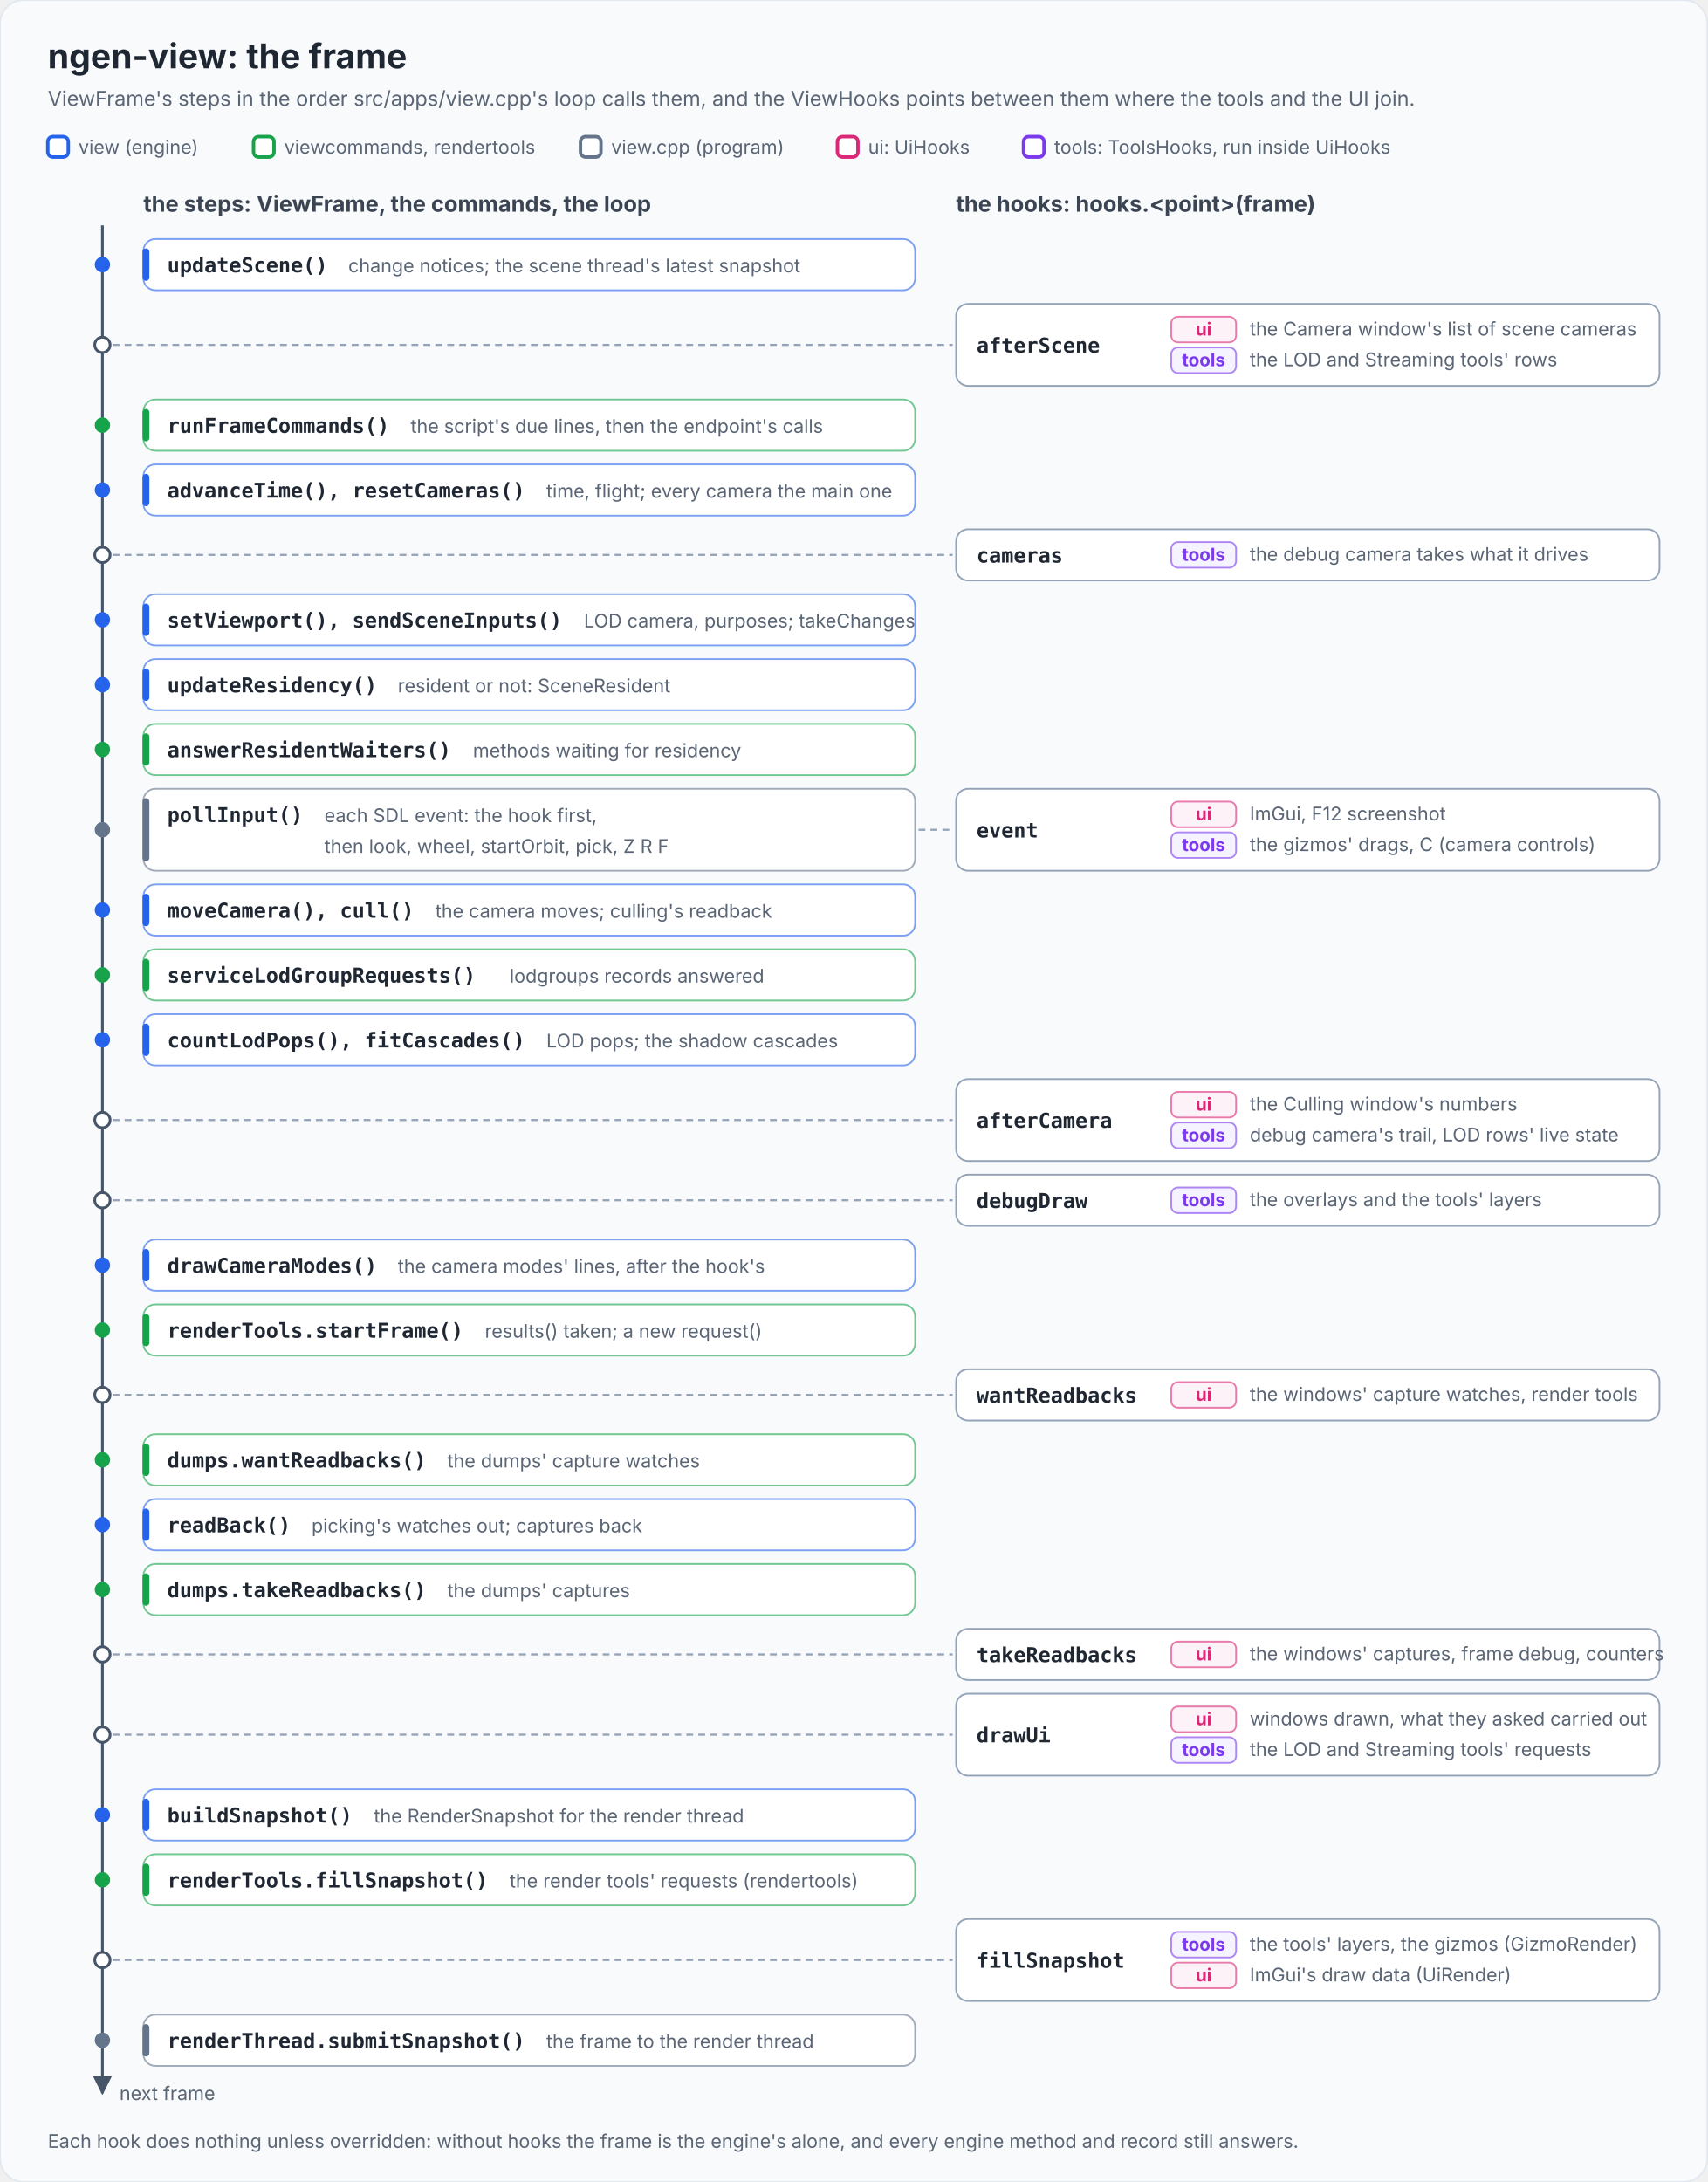
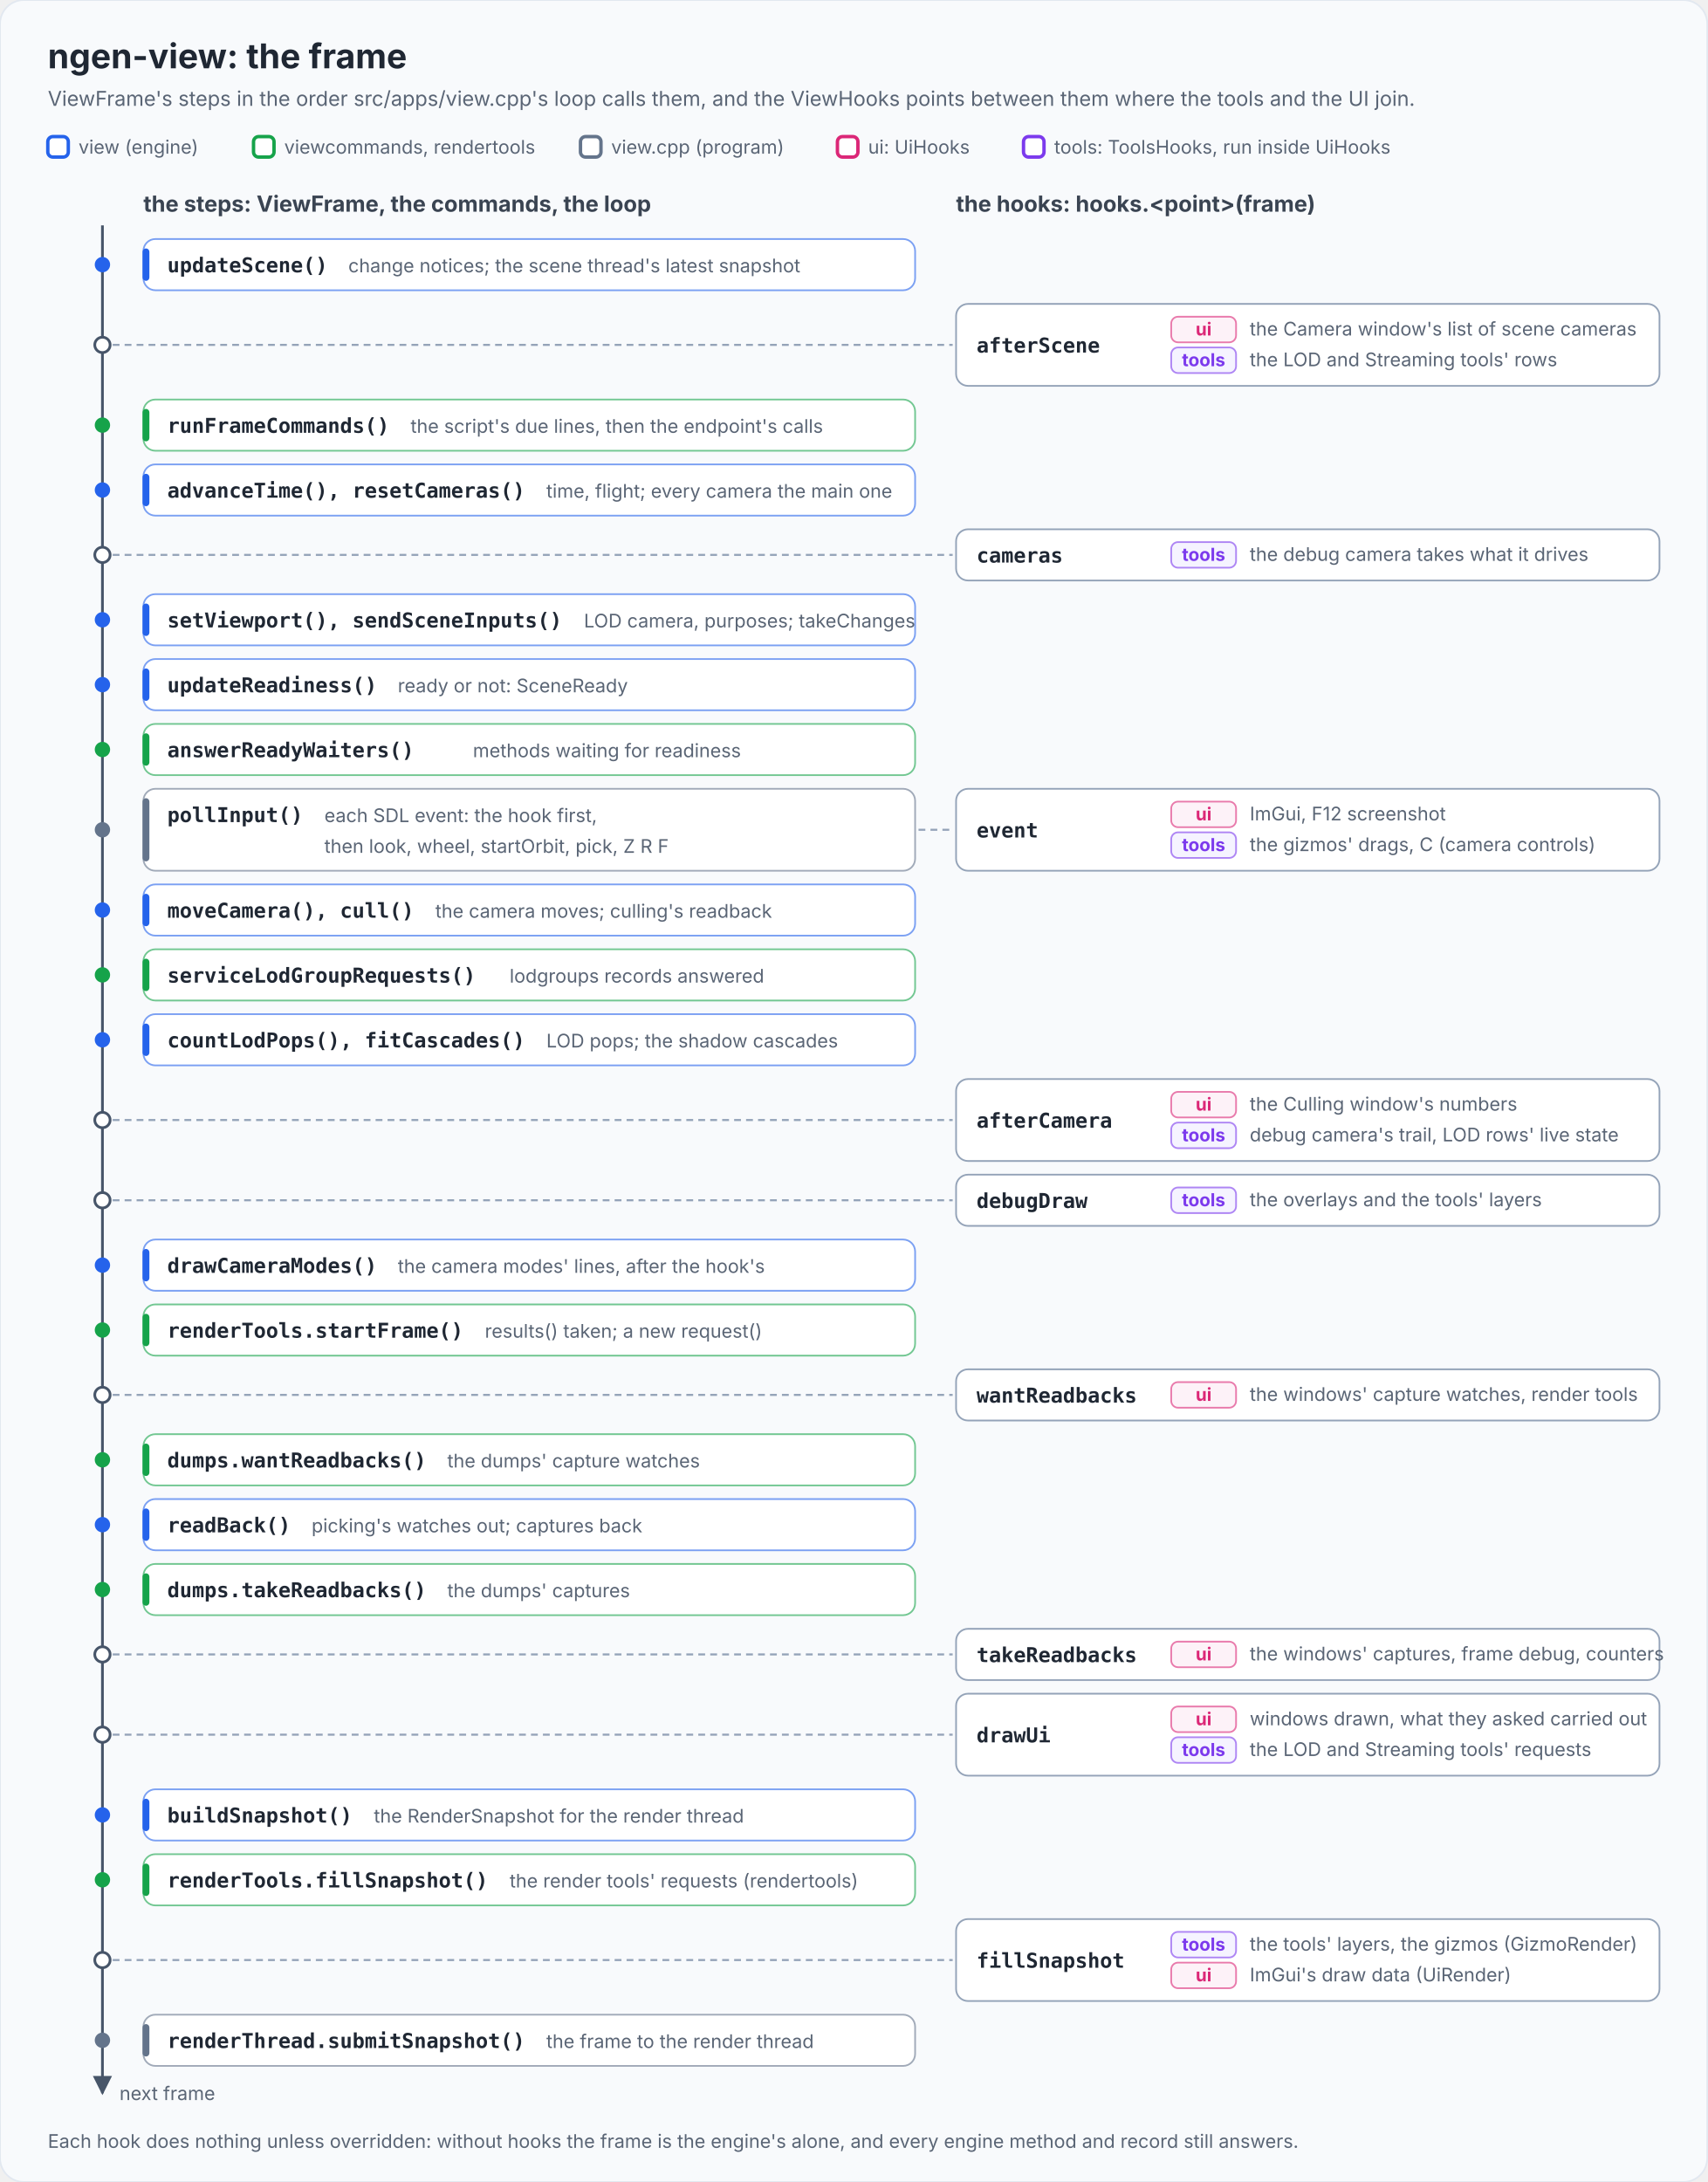
<svg xmlns="http://www.w3.org/2000/svg" width="1000" height="1278" viewBox="0 0 1000 1278" font-family="Inter, Segoe UI, Helvetica, Arial, sans-serif">
  <style>
    .title { font-size: 20px; font-weight: 700; fill: #1f2733; }
    .h { font-size: 13px; font-weight: 700; }
    .lib { font-size: 13.5px; font-weight: 700; fill: #1f2733; font-family: JetBrains Mono, Consolas, Menlo, monospace; }
    .m { font-size: 12px; font-weight: 700; fill: #1f2733; font-family: JetBrains Mono, Consolas, Menlo, monospace; }
    .sm { font-size: 11px; fill: #3a4452; font-family: JetBrains Mono, Consolas, Menlo, monospace; }
    .s { font-size: 11px; fill: #5a6575; }
    .t { font-size: 12.5px; fill: #3a4452; }
    .b { font-size: 12.5px; font-weight: 700; fill: #1f2733; }
    .tag { font-size: 10.5px; font-weight: 700; }
  </style>
  <defs>
    <marker id="arrow" viewBox="0 0 10 10" refX="9" refY="5" markerWidth="7" markerHeight="7" orient="auto">
      <path d="M0,0 L10,5 L0,10 z" fill="#475569" />
    </marker>
  </defs>
  <rect x="0" y="0" width="1000" height="1278" rx="14" fill="#f8fafc" stroke="#e2e8f0" />
  <text x="28" y="40" class="title">ngen-view: the frame</text>
  <text x="28" y="62" class="s" style="font-size:12px">ViewFrame's steps in the order src/apps/view.cpp's loop calls them, and the ViewHooks points between them where the tools and the UI join.</text>
  <rect x="28" y="80" width="12" height="12" rx="3" fill="#ffffff" stroke="#2563eb" stroke-width="2" />
  <text x="46" y="90" class="s">view (engine)</text>
  <rect x="148.5" y="80" width="12" height="12" rx="3" fill="#ffffff" stroke="#16a34a" stroke-width="2" />
  <text x="166.5" y="90" class="s">viewcommands, rendertools</text>
  <rect x="340" y="80" width="12" height="12" rx="3" fill="#ffffff" stroke="#64748b" stroke-width="2" />
  <text x="358" y="90" class="s">view.cpp (program)</text>
  <rect x="490.5" y="80" width="12" height="12" rx="3" fill="#ffffff" stroke="#db2777" stroke-width="2" />
  <text x="508.5" y="90" class="s">ui: UiHooks</text>
  <rect x="599.5" y="80" width="12" height="12" rx="3" fill="#ffffff" stroke="#7c3aed" stroke-width="2" />
  <text x="617.5" y="90" class="s">tools: ToolsHooks, run inside UiHooks</text>
  <text x="84" y="124" class="h" fill="#3a4452">the steps: ViewFrame, the commands, the loop</text>
  <text x="560" y="124" class="h" fill="#3a4452">the hooks: hooks.&lt;point&gt;(frame)</text>
  <line x1="60" y1="132" x2="60" y2="1226" stroke="#475569" stroke-width="1.6" marker-end="url(#arrow)" />
  <text x="70" y="1230" class="s">next frame</text>
  <rect x="84" y="140" width="452" height="30" rx="7" fill="#ffffff" stroke="#2563eb" stroke-opacity="0.6" />
  <rect x="84" y="146" width="3" height="18" rx="1.5" fill="#2563eb" stroke="#2563eb" />
  <text x="98" y="159.5" class="m">updateScene()</text>
  <text x="204" y="159.5" class="s">change notices; the scene thread's latest snapshot</text>
  <circle cx="60" cy="155" r="4.5" fill="#2563eb" />
  <line x1="66" y1="202" x2="558" y2="202" stroke="#94a3b8" stroke-width="1.2" stroke-dasharray="4 3" />
  <rect x="560" y="178" width="412" height="48" rx="7" fill="#ffffff" stroke="#94a3b8" />
  <text x="572" y="206.5" class="m">afterScene</text>
  <rect x="686" y="185.5" width="38" height="15" rx="4" fill="#fdf2f8" stroke="#db2777" stroke-opacity="0.6" />
  <text x="705" y="196.5" class="tag" text-anchor="middle" fill="#db2777">ui</text>
  <text x="732" y="196.5" class="s">the Camera window's list of scene cameras</text>
  <rect x="686" y="203.5" width="38" height="15" rx="4" fill="#f5f3ff" stroke="#7c3aed" stroke-opacity="0.6" />
  <text x="705" y="214.5" class="tag" text-anchor="middle" fill="#7c3aed">tools</text>
  <text x="732" y="214.5" class="s">the LOD and Streaming tools' rows</text>
  <circle cx="60" cy="202" r="4.5" fill="#ffffff" stroke="#475569" stroke-width="1.6" />
  <rect x="84" y="234" width="452" height="30" rx="7" fill="#ffffff" stroke="#16a34a" stroke-opacity="0.6" />
  <rect x="84" y="240" width="3" height="18" rx="1.5" fill="#16a34a" stroke="#16a34a" />
  <text x="98" y="253.5" class="m">runFrameCommands()</text>
  <text x="240.5" y="253.5" class="s">the script's due lines, then the endpoint's calls</text>
  <circle cx="60" cy="249" r="4.5" fill="#16a34a" />
  <rect x="84" y="272" width="452" height="30" rx="7" fill="#ffffff" stroke="#2563eb" stroke-opacity="0.6" />
  <rect x="84" y="278" width="3" height="18" rx="1.5" fill="#2563eb" stroke="#2563eb" />
  <text x="98" y="291.5" class="m">advanceTime(), resetCameras()</text>
  <text x="320" y="291.5" class="s">time, flight; every camera the main one</text>
  <circle cx="60" cy="287" r="4.5" fill="#2563eb" />
  <line x1="66" y1="325" x2="558" y2="325" stroke="#94a3b8" stroke-width="1.2" stroke-dasharray="4 3" />
  <rect x="560" y="310" width="412" height="30" rx="7" fill="#ffffff" stroke="#94a3b8" />
  <text x="572" y="329.5" class="m">cameras</text>
  <rect x="686" y="317.5" width="38" height="15" rx="4" fill="#f5f3ff" stroke="#7c3aed" stroke-opacity="0.6" />
  <text x="705" y="328.5" class="tag" text-anchor="middle" fill="#7c3aed">tools</text>
  <text x="732" y="328.5" class="s">the debug camera takes what it drives</text>
  <circle cx="60" cy="325" r="4.5" fill="#ffffff" stroke="#475569" stroke-width="1.6" />
  <rect x="84" y="348" width="452" height="30" rx="7" fill="#ffffff" stroke="#2563eb" stroke-opacity="0.6" />
  <rect x="84" y="354" width="3" height="18" rx="1.5" fill="#2563eb" stroke="#2563eb" />
  <text x="98" y="367.5" class="m">setViewport(), sendSceneInputs()</text>
  <text x="342" y="367.5" class="s">LOD camera, purposes; takeChanges</text>
  <circle cx="60" cy="363" r="4.5" fill="#2563eb" />
  <rect x="84" y="386" width="452" height="30" rx="7" fill="#ffffff" stroke="#2563eb" stroke-opacity="0.6" />
  <rect x="84" y="392" width="3" height="18" rx="1.5" fill="#2563eb" stroke="#2563eb" />
-   <text x="98" y="405.5" class="m">updateResidency()</text>
-   <text x="233" y="405.5" class="s">resident or not: SceneResident</text>
+   <text x="98" y="405.5" class="m">updateReadiness()</text>
+   <text x="233" y="405.5" class="s">ready or not: SceneReady</text>
  <circle cx="60" cy="401" r="4.5" fill="#2563eb" />
  <rect x="84" y="424" width="452" height="30" rx="7" fill="#ffffff" stroke="#16a34a" stroke-opacity="0.6" />
  <rect x="84" y="430" width="3" height="18" rx="1.5" fill="#16a34a" stroke="#16a34a" />
-   <text x="98" y="443.5" class="m">answerResidentWaiters()</text>
-   <text x="277" y="443.5" class="s">methods waiting for residency</text>
+   <text x="98" y="443.5" class="m">answerReadyWaiters()</text>
+   <text x="277" y="443.5" class="s">methods waiting for readiness</text>
  <circle cx="60" cy="439" r="4.5" fill="#16a34a" />
  <rect x="84" y="462" width="452" height="48" rx="7" fill="#ffffff" stroke="#64748b" stroke-opacity="0.6" />
  <rect x="84" y="468" width="3" height="36" rx="1.5" fill="#64748b" stroke="#64748b" />
  <text x="98" y="481.5" class="m">pollInput()</text>
  <text x="190" y="481.5" class="s">each SDL event: the hook first,</text>
  <text x="190" y="499.5" class="s">then look, wheel, startOrbit, pick, Z R F</text>
  <circle cx="60" cy="486" r="4.5" fill="#64748b" />
  <line x1="538" y1="486" x2="558" y2="486" stroke="#94a3b8" stroke-width="1.2" stroke-dasharray="4 3" />
  <rect x="560" y="462" width="412" height="48" rx="7" fill="#ffffff" stroke="#94a3b8" />
  <text x="572" y="490.5" class="m">event</text>
  <rect x="686" y="469.5" width="38" height="15" rx="4" fill="#fdf2f8" stroke="#db2777" stroke-opacity="0.6" />
  <text x="705" y="480.5" class="tag" text-anchor="middle" fill="#db2777">ui</text>
  <text x="732" y="480.5" class="s">ImGui, F12 screenshot</text>
  <rect x="686" y="487.5" width="38" height="15" rx="4" fill="#f5f3ff" stroke="#7c3aed" stroke-opacity="0.6" />
  <text x="705" y="498.5" class="tag" text-anchor="middle" fill="#7c3aed">tools</text>
  <text x="732" y="498.5" class="s">the gizmos' drags, C (camera controls)</text>
  <rect x="84" y="518" width="452" height="30" rx="7" fill="#ffffff" stroke="#2563eb" stroke-opacity="0.6" />
  <rect x="84" y="524" width="3" height="18" rx="1.5" fill="#2563eb" stroke="#2563eb" />
  <text x="98" y="537.5" class="m">moveCamera(), cull()</text>
  <text x="255" y="537.5" class="s">the camera moves; culling's readback</text>
  <circle cx="60" cy="533" r="4.5" fill="#2563eb" />
  <rect x="84" y="556" width="452" height="30" rx="7" fill="#ffffff" stroke="#16a34a" stroke-opacity="0.6" />
  <rect x="84" y="562" width="3" height="18" rx="1.5" fill="#16a34a" stroke="#16a34a" />
  <text x="98" y="575.5" class="m">serviceLodGroupRequests()</text>
  <text x="298.5" y="575.5" class="s">lodgroups records answered</text>
  <circle cx="60" cy="571" r="4.5" fill="#16a34a" />
  <rect x="84" y="594" width="452" height="30" rx="7" fill="#ffffff" stroke="#2563eb" stroke-opacity="0.6" />
  <rect x="84" y="600" width="3" height="18" rx="1.5" fill="#2563eb" stroke="#2563eb" />
  <text x="98" y="613.5" class="m">countLodPops(), fitCascades()</text>
  <text x="320" y="613.5" class="s">LOD pops; the shadow cascades</text>
  <circle cx="60" cy="609" r="4.5" fill="#2563eb" />
  <line x1="66" y1="656" x2="558" y2="656" stroke="#94a3b8" stroke-width="1.2" stroke-dasharray="4 3" />
  <rect x="560" y="632" width="412" height="48" rx="7" fill="#ffffff" stroke="#94a3b8" />
  <text x="572" y="660.5" class="m">afterCamera</text>
  <rect x="686" y="639.5" width="38" height="15" rx="4" fill="#fdf2f8" stroke="#db2777" stroke-opacity="0.6" />
  <text x="705" y="650.5" class="tag" text-anchor="middle" fill="#db2777">ui</text>
  <text x="732" y="650.5" class="s">the Culling window's numbers</text>
  <rect x="686" y="657.5" width="38" height="15" rx="4" fill="#f5f3ff" stroke="#7c3aed" stroke-opacity="0.6" />
  <text x="705" y="668.5" class="tag" text-anchor="middle" fill="#7c3aed">tools</text>
  <text x="732" y="668.5" class="s">debug camera's trail, LOD rows' live state</text>
  <circle cx="60" cy="656" r="4.5" fill="#ffffff" stroke="#475569" stroke-width="1.6" />
  <line x1="66" y1="703" x2="558" y2="703" stroke="#94a3b8" stroke-width="1.2" stroke-dasharray="4 3" />
  <rect x="560" y="688" width="412" height="30" rx="7" fill="#ffffff" stroke="#94a3b8" />
  <text x="572" y="707.5" class="m">debugDraw</text>
  <rect x="686" y="695.5" width="38" height="15" rx="4" fill="#f5f3ff" stroke="#7c3aed" stroke-opacity="0.6" />
  <text x="705" y="706.5" class="tag" text-anchor="middle" fill="#7c3aed">tools</text>
  <text x="732" y="706.5" class="s">the overlays and the tools' layers</text>
  <circle cx="60" cy="703" r="4.5" fill="#ffffff" stroke="#475569" stroke-width="1.6" />
  <rect x="84" y="726" width="452" height="30" rx="7" fill="#ffffff" stroke="#2563eb" stroke-opacity="0.6" />
  <rect x="84" y="732" width="3" height="18" rx="1.5" fill="#2563eb" stroke="#2563eb" />
  <text x="98" y="745.5" class="m">drawCameraModes()</text>
  <text x="233" y="745.5" class="s">the camera modes' lines, after the hook's</text>
  <circle cx="60" cy="741" r="4.5" fill="#2563eb" />
  <rect x="84" y="764" width="452" height="30" rx="7" fill="#ffffff" stroke="#16a34a" stroke-opacity="0.6" />
  <rect x="84" y="770" width="3" height="18" rx="1.5" fill="#16a34a" stroke="#16a34a" />
  <text x="98" y="783.5" class="m">renderTools.startFrame()</text>
  <text x="284" y="783.5" class="s">results() taken; a new request()</text>
  <circle cx="60" cy="779" r="4.5" fill="#16a34a" />
  <line x1="66" y1="817" x2="558" y2="817" stroke="#94a3b8" stroke-width="1.2" stroke-dasharray="4 3" />
  <rect x="560" y="802" width="412" height="30" rx="7" fill="#ffffff" stroke="#94a3b8" />
  <text x="572" y="821.5" class="m">wantReadbacks</text>
  <rect x="686" y="809.5" width="38" height="15" rx="4" fill="#fdf2f8" stroke="#db2777" stroke-opacity="0.6" />
  <text x="705" y="820.5" class="tag" text-anchor="middle" fill="#db2777">ui</text>
  <text x="732" y="820.5" class="s">the windows' capture watches, render tools</text>
  <circle cx="60" cy="817" r="4.5" fill="#ffffff" stroke="#475569" stroke-width="1.6" />
  <rect x="84" y="840" width="452" height="30" rx="7" fill="#ffffff" stroke="#16a34a" stroke-opacity="0.6" />
  <rect x="84" y="846" width="3" height="18" rx="1.5" fill="#16a34a" stroke="#16a34a" />
  <text x="98" y="859.5" class="m">dumps.wantReadbacks()</text>
  <text x="262" y="859.5" class="s">the dumps' capture watches</text>
  <circle cx="60" cy="855" r="4.5" fill="#16a34a" />
  <rect x="84" y="878" width="452" height="30" rx="7" fill="#ffffff" stroke="#2563eb" stroke-opacity="0.6" />
  <rect x="84" y="884" width="3" height="18" rx="1.5" fill="#2563eb" stroke="#2563eb" />
  <text x="98" y="897.5" class="m">readBack()</text>
  <text x="182.5" y="897.5" class="s">picking's watches out; captures back</text>
  <circle cx="60" cy="893" r="4.5" fill="#2563eb" />
  <rect x="84" y="916" width="452" height="30" rx="7" fill="#ffffff" stroke="#16a34a" stroke-opacity="0.6" />
  <rect x="84" y="922" width="3" height="18" rx="1.5" fill="#16a34a" stroke="#16a34a" />
  <text x="98" y="935.5" class="m">dumps.takeReadbacks()</text>
  <text x="262" y="935.5" class="s">the dumps' captures</text>
  <circle cx="60" cy="931" r="4.5" fill="#16a34a" />
  <line x1="66" y1="969" x2="558" y2="969" stroke="#94a3b8" stroke-width="1.2" stroke-dasharray="4 3" />
  <rect x="560" y="954" width="412" height="30" rx="7" fill="#ffffff" stroke="#94a3b8" />
  <text x="572" y="973.5" class="m">takeReadbacks</text>
  <rect x="686" y="961.5" width="38" height="15" rx="4" fill="#fdf2f8" stroke="#db2777" stroke-opacity="0.6" />
  <text x="705" y="972.5" class="tag" text-anchor="middle" fill="#db2777">ui</text>
  <text x="732" y="972.5" class="s">the windows' captures, frame debug, counters</text>
  <circle cx="60" cy="969" r="4.5" fill="#ffffff" stroke="#475569" stroke-width="1.6" />
  <line x1="66" y1="1016" x2="558" y2="1016" stroke="#94a3b8" stroke-width="1.2" stroke-dasharray="4 3" />
  <rect x="560" y="992" width="412" height="48" rx="7" fill="#ffffff" stroke="#94a3b8" />
  <text x="572" y="1020.5" class="m">drawUi</text>
  <rect x="686" y="999.5" width="38" height="15" rx="4" fill="#fdf2f8" stroke="#db2777" stroke-opacity="0.6" />
  <text x="705" y="1010.5" class="tag" text-anchor="middle" fill="#db2777">ui</text>
  <text x="732" y="1010.5" class="s">windows drawn, what they asked carried out</text>
  <rect x="686" y="1017.5" width="38" height="15" rx="4" fill="#f5f3ff" stroke="#7c3aed" stroke-opacity="0.6" />
  <text x="705" y="1028.5" class="tag" text-anchor="middle" fill="#7c3aed">tools</text>
  <text x="732" y="1028.5" class="s">the LOD and Streaming tools' requests</text>
  <circle cx="60" cy="1016" r="4.5" fill="#ffffff" stroke="#475569" stroke-width="1.6" />
  <rect x="84" y="1048" width="452" height="30" rx="7" fill="#ffffff" stroke="#2563eb" stroke-opacity="0.6" />
  <rect x="84" y="1054" width="3" height="18" rx="1.5" fill="#2563eb" stroke="#2563eb" />
  <text x="98" y="1067.5" class="m">buildSnapshot()</text>
  <text x="219" y="1067.5" class="s">the RenderSnapshot for the render thread</text>
  <circle cx="60" cy="1063" r="4.5" fill="#2563eb" />
  <rect x="84" y="1086" width="452" height="30" rx="7" fill="#ffffff" stroke="#16a34a" stroke-opacity="0.6" />
  <rect x="84" y="1092" width="3" height="18" rx="1.5" fill="#16a34a" stroke="#16a34a" />
  <text x="98" y="1105.5" class="m">renderTools.fillSnapshot()</text>
  <text x="298.5" y="1105.5" class="s">the render tools' requests (rendertools)</text>
  <circle cx="60" cy="1101" r="4.5" fill="#16a34a" />
  <line x1="66" y1="1148" x2="558" y2="1148" stroke="#94a3b8" stroke-width="1.2" stroke-dasharray="4 3" />
  <rect x="560" y="1124" width="412" height="48" rx="7" fill="#ffffff" stroke="#94a3b8" />
  <text x="572" y="1152.5" class="m">fillSnapshot</text>
  <rect x="686" y="1131.5" width="38" height="15" rx="4" fill="#f5f3ff" stroke="#7c3aed" stroke-opacity="0.6" />
  <text x="705" y="1142.5" class="tag" text-anchor="middle" fill="#7c3aed">tools</text>
  <text x="732" y="1142.5" class="s">the tools' layers, the gizmos (GizmoRender)</text>
  <rect x="686" y="1149.5" width="38" height="15" rx="4" fill="#fdf2f8" stroke="#db2777" stroke-opacity="0.6" />
  <text x="705" y="1160.5" class="tag" text-anchor="middle" fill="#db2777">ui</text>
  <text x="732" y="1160.5" class="s">ImGui's draw data (UiRender)</text>
  <circle cx="60" cy="1148" r="4.5" fill="#ffffff" stroke="#475569" stroke-width="1.6" />
  <rect x="84" y="1180" width="452" height="30" rx="7" fill="#ffffff" stroke="#64748b" stroke-opacity="0.6" />
  <rect x="84" y="1186" width="3" height="18" rx="1.5" fill="#64748b" stroke="#64748b" />
  <text x="98" y="1199.5" class="m">renderThread.submitSnapshot()</text>
  <text x="320" y="1199.5" class="s">the frame to the render thread</text>
  <circle cx="60" cy="1195" r="4.5" fill="#64748b" />
  <text x="28" y="1258" class="s">Each hook does nothing unless overridden: without hooks the frame is the engine's alone, and every engine method and record still answers.</text>
</svg>
